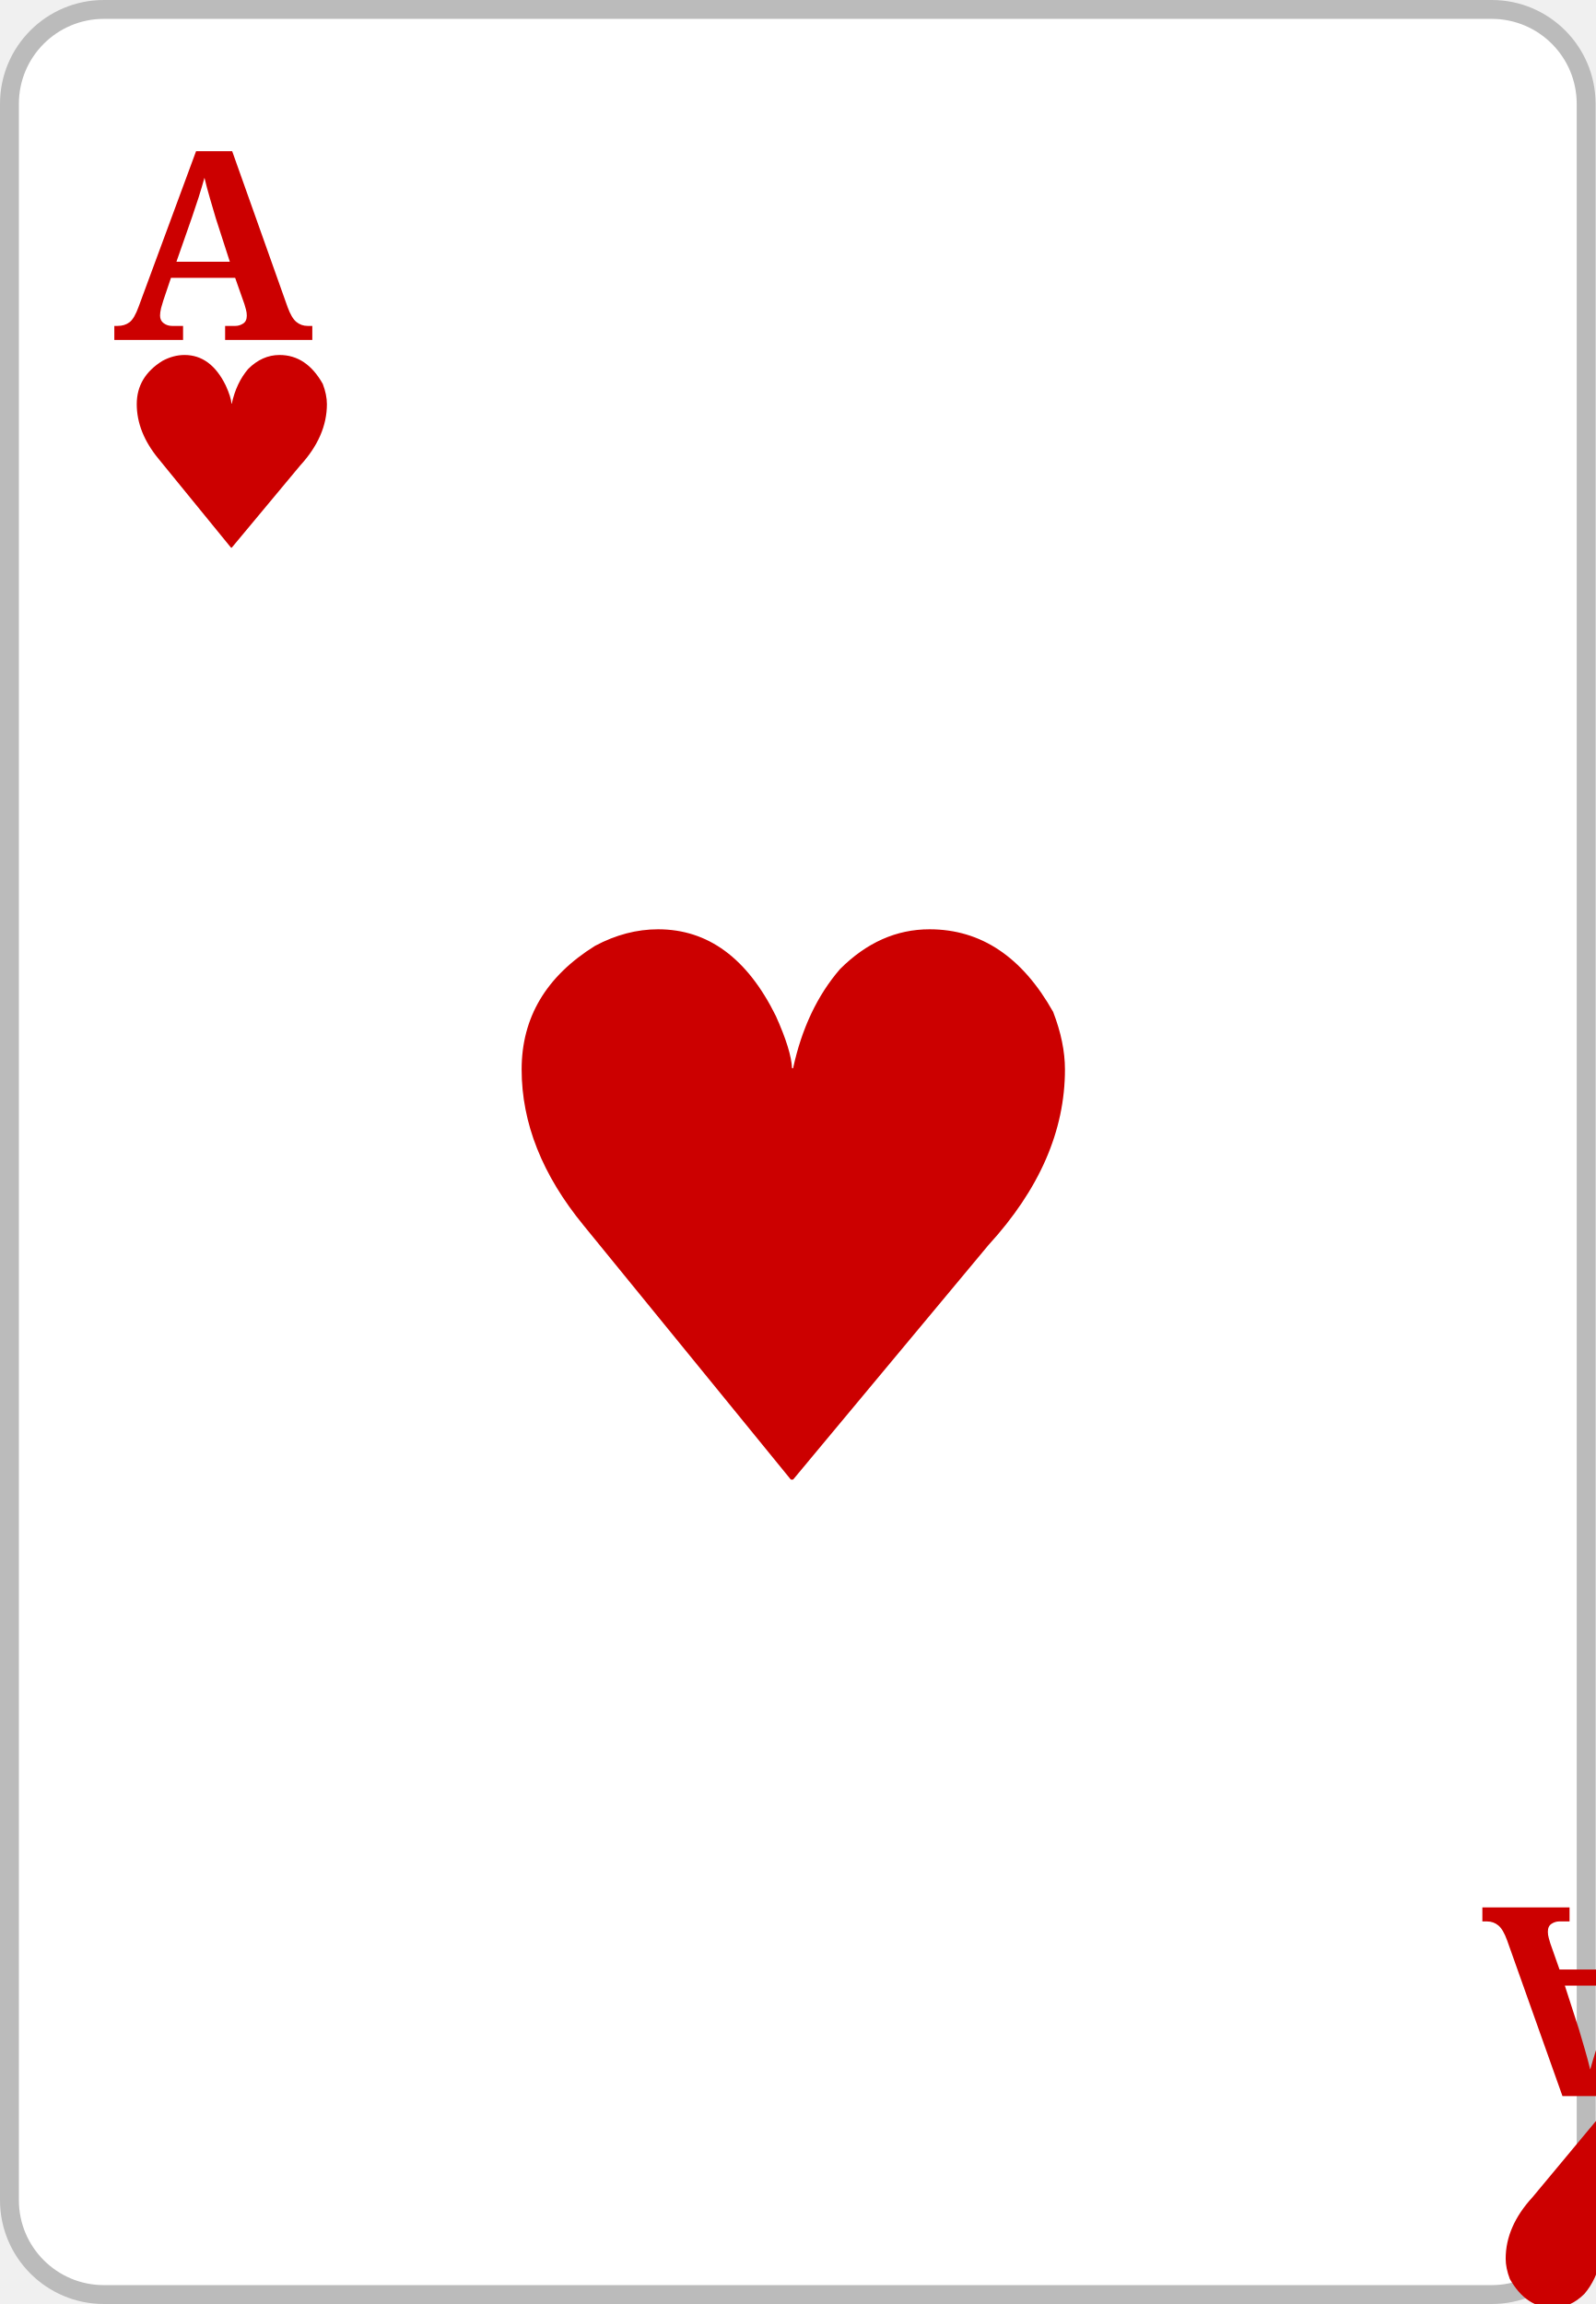
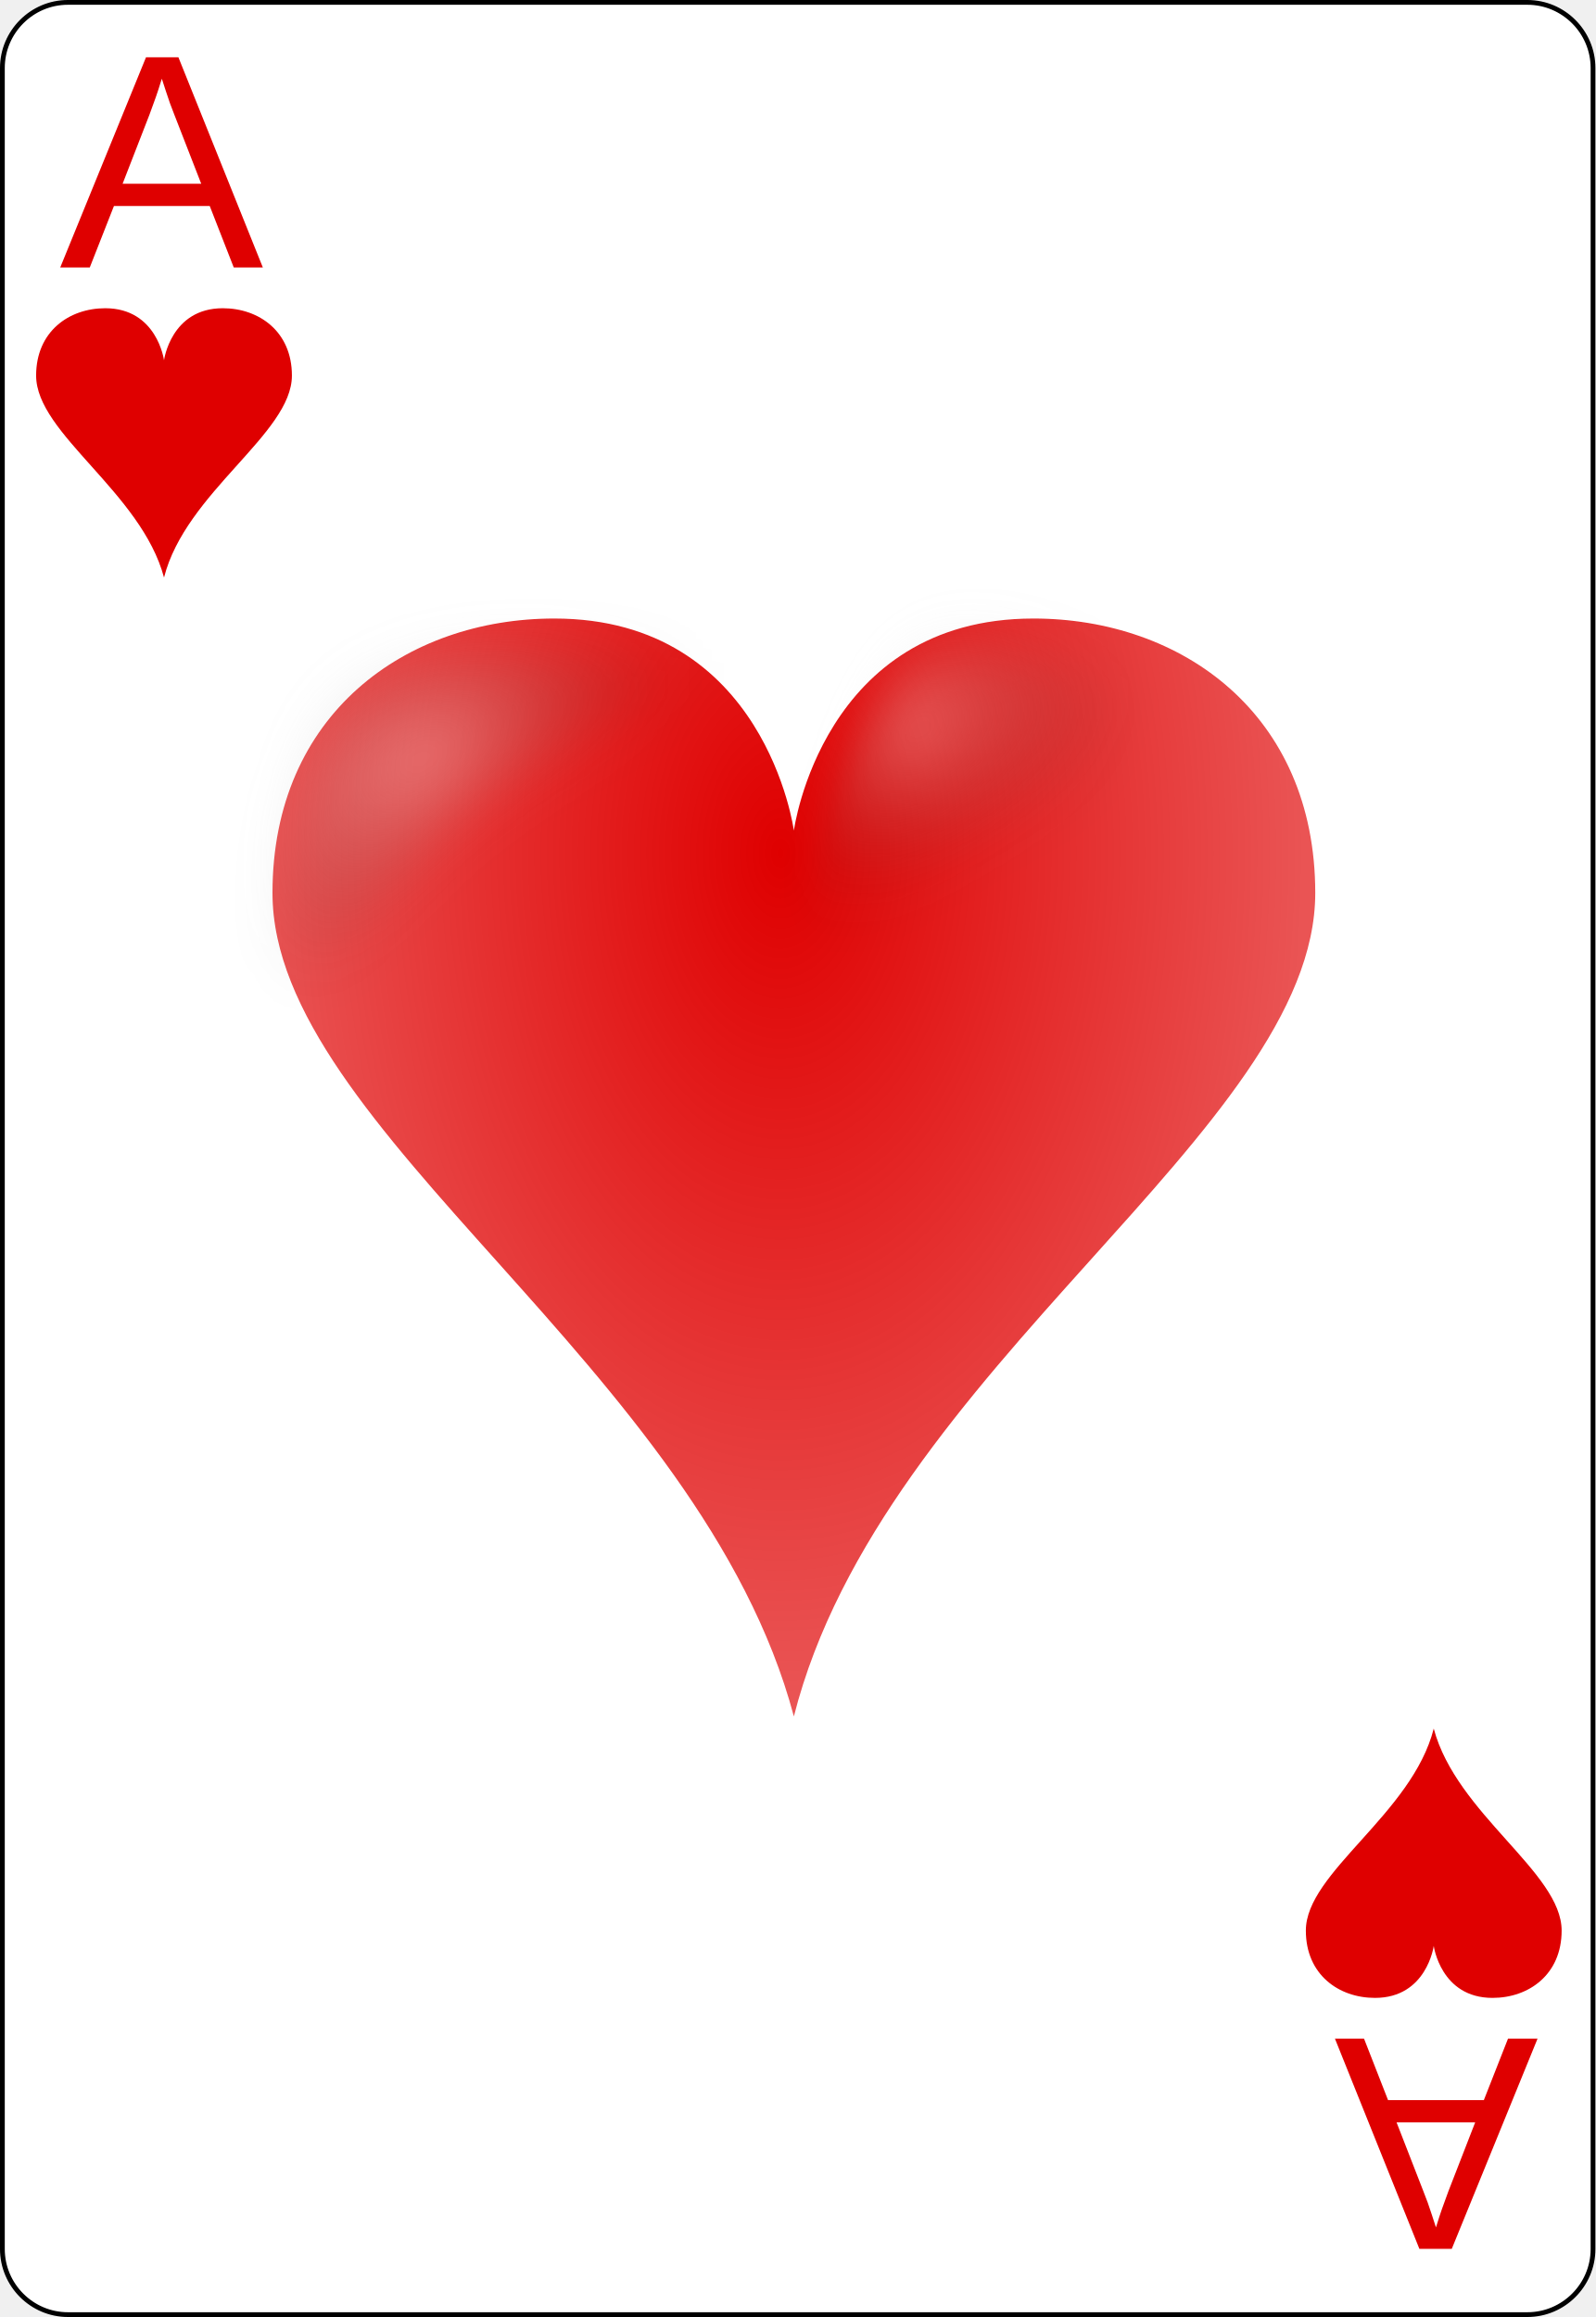
- <svg xmlns="http://www.w3.org/2000/svg" viewBox="0 0 169 244">
-   <rect x="1" y="1" width="167" height="242" rx="10" ry="10" fill="white" stroke="#bbb" stroke-width="2" />
-   <text x="12" y="36" font-family="Georgia,serif" font-size="28" font-weight="bold" fill="#cc0000">A</text>
-   <text x="12" y="58" font-family="Georgia,serif" font-size="28" fill="#cc0000">♥</text>
-   <text x="84" y="134" font-family="Georgia,serif" font-size="80" text-anchor="middle" dominant-baseline="middle" fill="#cc0000">♥</text>
-   <text x="157" y="202" font-family="Georgia,serif" font-size="28" font-weight="bold" fill="#cc0000" text-anchor="end" transform="rotate(180,157,202)">A</text>
-   <text x="157" y="224" font-family="Georgia,serif" font-size="28" fill="#cc0000" text-anchor="end" transform="rotate(180,157,224)">♥</text>
+ <svg xmlns="http://www.w3.org/2000/svg" xmlns:xlink="http://www.w3.org/1999/xlink" width="167.087pt" height="242.667pt" viewBox="0 0 167.087 242.667" xml:space="preserve" id="svg2" version="1.1">
+   <defs id="defs41">
+     <radialGradient xlink:href="#linearGradient3773" id="radialGradient3781" cx="-0.158" cy="-8.835" fx="-0.158" fy="-8.835" r="8" gradientTransform="matrix(-1.584269,-0.02349808,0.03071979,-2.477574,-0.2485638,-26.71351)" gradientUnits="userSpaceOnUse" />
+     <linearGradient id="linearGradient3773">
+       <stop style="stop-color:#000000;stop-opacity:1;" offset="0" id="stop3775" />
+       <stop style="stop-color:#000000;stop-opacity:0.649;" offset="1" id="stop3777" />
+     </linearGradient>
+     <radialGradient xlink:href="#linearGradient3773" id="radialGradient3957" cx="-0.158" cy="-8.835" fx="-0.158" fy="-8.835" r="8" gradientTransform="matrix(-1.584269,-0.02349808,0.03071979,-2.477574,-0.2485638,-26.71351)" gradientUnits="userSpaceOnUse" />
+     <linearGradient id="linearGradient3959">
+       <stop style="stop-color:#000000;stop-opacity:1;" offset="0" id="stop3961" />
+       <stop style="stop-color:#000000;stop-opacity:0.649;" offset="1" id="stop3963" />
+     </linearGradient>
+     <radialGradient r="81.903" fy="509.476" fx="168.025" cy="509.476" cx="168.025" gradientTransform="matrix(1.25656,-0.7774064,0.3366382,0.5361257,-221.2021,359.2426)" gradientUnits="userSpaceOnUse" id="radialGradient3975" xlink:href="#linearGradient3784-4" />
+     <linearGradient id="linearGradient3784-4">
+       <stop style="stop-color:#ffffff;stop-opacity:0.435;" offset="0" id="stop3786-8" />
+       <stop style="stop-color:#000000;stop-opacity:0;" offset="1" id="stop3788-6" />
+     </linearGradient>
+     <radialGradient xlink:href="#linearGradient3784-4-5" id="radialGradient3929" gradientUnits="userSpaceOnUse" gradientTransform="matrix(1.25656,-0.7774064,0.3366382,0.5361257,-221.2021,359.2426)" cx="168.025" cy="509.476" fx="168.025" fy="509.476" r="81.903" />
+     <linearGradient id="linearGradient3784-4-5">
+       <stop style="stop-color:#ffffff;stop-opacity:0.489;" offset="0" id="stop3786-8-0" />
+       <stop style="stop-color:#000000;stop-opacity:0;" offset="1" id="stop3788-6-3" />
+     </linearGradient>
+     <radialGradient xlink:href="#linearGradient3784-4-1" id="radialGradient3927" gradientUnits="userSpaceOnUse" gradientTransform="matrix(1.25656,-0.7774064,0.3366382,0.5361257,-221.2021,359.2426)" cx="168.025" cy="509.476" fx="168.025" fy="509.476" r="81.903" />
+     <linearGradient id="linearGradient3784-4-1">
+       <stop style="stop-color:#ffffff;stop-opacity:0.237;" offset="0" id="stop3786-8-03" />
+       <stop style="stop-color:#000000;stop-opacity:0;" offset="1" id="stop3788-6-6" />
+     </linearGradient>
+     <radialGradient xlink:href="#linearGradient3768" id="radialGradient3776" cx="-0.206" cy="-4.579" fx="-0.206" fy="-4.579" r="8" gradientTransform="matrix(-1,0,0,-1.720176,-0.4120407,-13.02719)" gradientUnits="userSpaceOnUse" />
+     <linearGradient id="linearGradient3768">
+       <stop style="stop-color:#df0000;stop-opacity:1;" offset="0" id="stop3770" />
+       <stop style="stop-color:#df0000;stop-opacity:0.672;" offset="1" id="stop3772" />
+     </linearGradient>
+     <radialGradient r="81.903" fy="511.223" fx="171.487" cy="511.223" cx="171.487" gradientTransform="matrix(1.152989,-0.6739155,0.3948202,0.6754904,-233.6326,270.4008)" gradientUnits="userSpaceOnUse" id="radialGradient4013" xlink:href="#linearGradient3784-4-6" />
+     <linearGradient id="linearGradient3784-4-6">
+       <stop style="stop-color:#ffffff;stop-opacity:0.313;" offset="0" id="stop3786-8-8" />
+       <stop style="stop-color:#000000;stop-opacity:0;" offset="1" id="stop3788-6-8" />
+     </linearGradient>
+     <filter color-interpolation-filters="sRGB" id="filter3834-6" x="-0.139" width="1.279" y="-0.162" height="1.325">
+       <feGaussianBlur stdDeviation="9.511" id="feGaussianBlur3836-6" />
+     </filter>
+     <radialGradient r="81.903" fy="492.632" fx="159.354" cy="492.632" cx="159.354" gradientTransform="matrix(1.089478,-0.715138,0.4464527,0.6562658,-244.9333,290.9185)" gradientUnits="userSpaceOnUse" id="radialGradient4013-8" xlink:href="#linearGradient3784-4-2" />
+     <linearGradient id="linearGradient3784-4-2">
+       <stop style="stop-color:#ffffff;stop-opacity:0.29;" offset="0" id="stop3786-8-1" />
+       <stop style="stop-color:#000000;stop-opacity:0;" offset="1" id="stop3788-6-5" />
+     </linearGradient>
+     <filter color-interpolation-filters="sRGB" id="filter3834-6-3" x="-0.139" width="1.279" y="-0.162" height="1.325">
+       <feGaussianBlur stdDeviation="9.511" id="feGaussianBlur3836-6-3" />
+     </filter>
+     <radialGradient r="81.903" fy="492.632" fx="159.354" cy="492.632" cx="159.354" gradientTransform="matrix(1.089478,-0.715138,0.4464527,0.6562658,-244.9333,290.9185)" gradientUnits="userSpaceOnUse" id="radialGradient3073" xlink:href="#linearGradient3784-4-2" />
+   </defs>
+   <g id="Layer_x0020_1" style="fill-rule:nonzero;clip-rule:nonzero;stroke:#000000;stroke-miterlimit:4;">
+     <path style="fill:#FFFFFF;stroke-width:0.5;" d="M166.837,235.548c0,3.777-3.087,6.869-6.871,6.869H7.111c-3.775,0-6.861-3.092-6.861-6.869V7.12C0.25,3.343,3.336,0.25,7.111,0.25h152.855    c3.784,0,6.871,3.093,6.871,6.87v228.428z" id="path5" />
+     <g style="stroke:none;" id="g7">
+       <g id="g9">
+ 				
+ 			</g>
+     </g>
+     <g id="g15">
+ 			
+ 		</g>
+     <g id="g19">
+ 			
+ 		</g>
+     <g style="stroke:none;" id="g23">
+       <g id="g25">
+ 				
+ 			</g>
+     </g>
+     <g style="stroke:none;" id="g31">
+       <g id="g33">
+ 				
+ 			</g>
+     </g>
+   </g>
+   <text xml:space="preserve" style="font-size:32px;font-style:normal;font-weight:normal;line-height:125%;letter-spacing:0px;word-spacing:0px;fill:#df0000;fill-opacity:1;stroke:none;font-family:Bitstream Vera Sans" x="6.246" y="28.013" id="text3788">
+     <tspan id="tspan3790" x="6.246" y="28.013" style="font-style:normal;font-variant:normal;font-weight:normal;font-stretch:normal;font-family:Arial;-inkscape-font-specification:Arial;fill:#df0000;fill-opacity:1">A</tspan>
+   </text>
+   <g transform="matrix(0.1968698,0,0,0.1968698,11.54991,16.86967)" id="g3036">
+     <g style="stroke:none" id="layer1-9" transform="matrix(34.67063,0,0,32.44841,363.6508,535.3979)">
+       <path d="M 3.676,-9 C 0.433,-9 0,-5.523 0,-5.523 0,-5.523 -0.433,-9 -3.676,-9 -5.946,-9 -8,-7.441 -8,-4.5 -8,-0.614 -1.421,3.294 0,9 1.352,3.299 8,-0.614 8,-4.5 8,-7.441 5.946,-9 3.676,-9 z" id="hl" style="fill:url(#radialGradient3776);fill-opacity:1;stroke:none" />
+     </g>
+     <path transform="matrix(1.484247,0,0,1.537104,-80.68896,-450.5936)" id="path3762-6-4" d="m 117.301,604.266 c 0,0 -8.068,-94.95 22.857,-122.857 34.761,-31.369 140,-11.429 140,-11.429 0,0 -71.54,24.838 -100,48.571 -27.21,22.692 -62.857,85.714 -62.857,85.714 z" style="fill:url(#radialGradient4013);fill-opacity:1;stroke:none;filter:url(#filter3834-6)" />
+     <path transform="matrix(1.153293,0.3378255,-0.3292825,1.401643,422.9377,-451.9048)" id="path3762-6-2-3" d="m 117.301,604.266 c 0,0 -8.068,-94.95 22.857,-122.857 34.761,-31.369 140,-11.429 140,-11.429 0,0 -63.093,37.071 -91.553,60.804 -27.21,22.692 -71.305,73.481 -71.305,73.481 z" style="fill:url(#radialGradient3073);fill-opacity:1;stroke:none;filter:url(#filter3834-6-3)" />
+   </g>
+   <g transform="matrix(1.674307,0,0,1.566992,17.17751,46.38532)" id="layer1-9-6" style="fill:#df0000;fill-opacity:1">
+     <path style="fill:#df0000;fill-opacity:1" id="hl-8" d="M 3.676,-9 C 0.433,-9 0,-5.523 0,-5.523 0,-5.523 -0.433,-9 -3.676,-9 -5.946,-9 -8,-7.441 -8,-4.5 -8,-0.614 -1.421,3.294 0,9 1.352,3.299 8,-0.614 8,-4.5 8,-7.441 5.946,-9 3.676,-9 z" />
+   </g>
+   <text xml:space="preserve" style="font-size:32px;font-style:normal;font-weight:normal;line-height:125%;letter-spacing:0px;word-spacing:0px;fill:#df0000;fill-opacity:1;stroke:none;font-family:Bitstream Vera Sans" x="-161.088" y="-213.515" id="text3788-4" transform="scale(-1,-1)">
+     <tspan id="tspan3790-3" x="-161.088" y="-213.515" style="font-style:normal;font-variant:normal;font-weight:normal;font-stretch:normal;fill:#df0000;fill-opacity:1;font-family:Arial;-inkscape-font-specification:Arial">A</tspan>
+   </text>
+   <g transform="matrix(-1.674307,0,0,-1.566992,150.156,195.1431)" id="layer1-9-6-5" style="fill:#df0000;fill-opacity:1">
+     <path style="fill:#df0000;fill-opacity:1" id="hl-8-1" d="M 3.676,-9 C 0.433,-9 0,-5.523 0,-5.523 0,-5.523 -0.433,-9 -3.676,-9 -5.946,-9 -8,-7.441 -8,-4.5 -8,-0.614 -1.421,3.294 0,9 1.352,3.299 8,-0.614 8,-4.5 8,-7.441 5.946,-9 3.676,-9 z" />
+   </g>
</svg>
